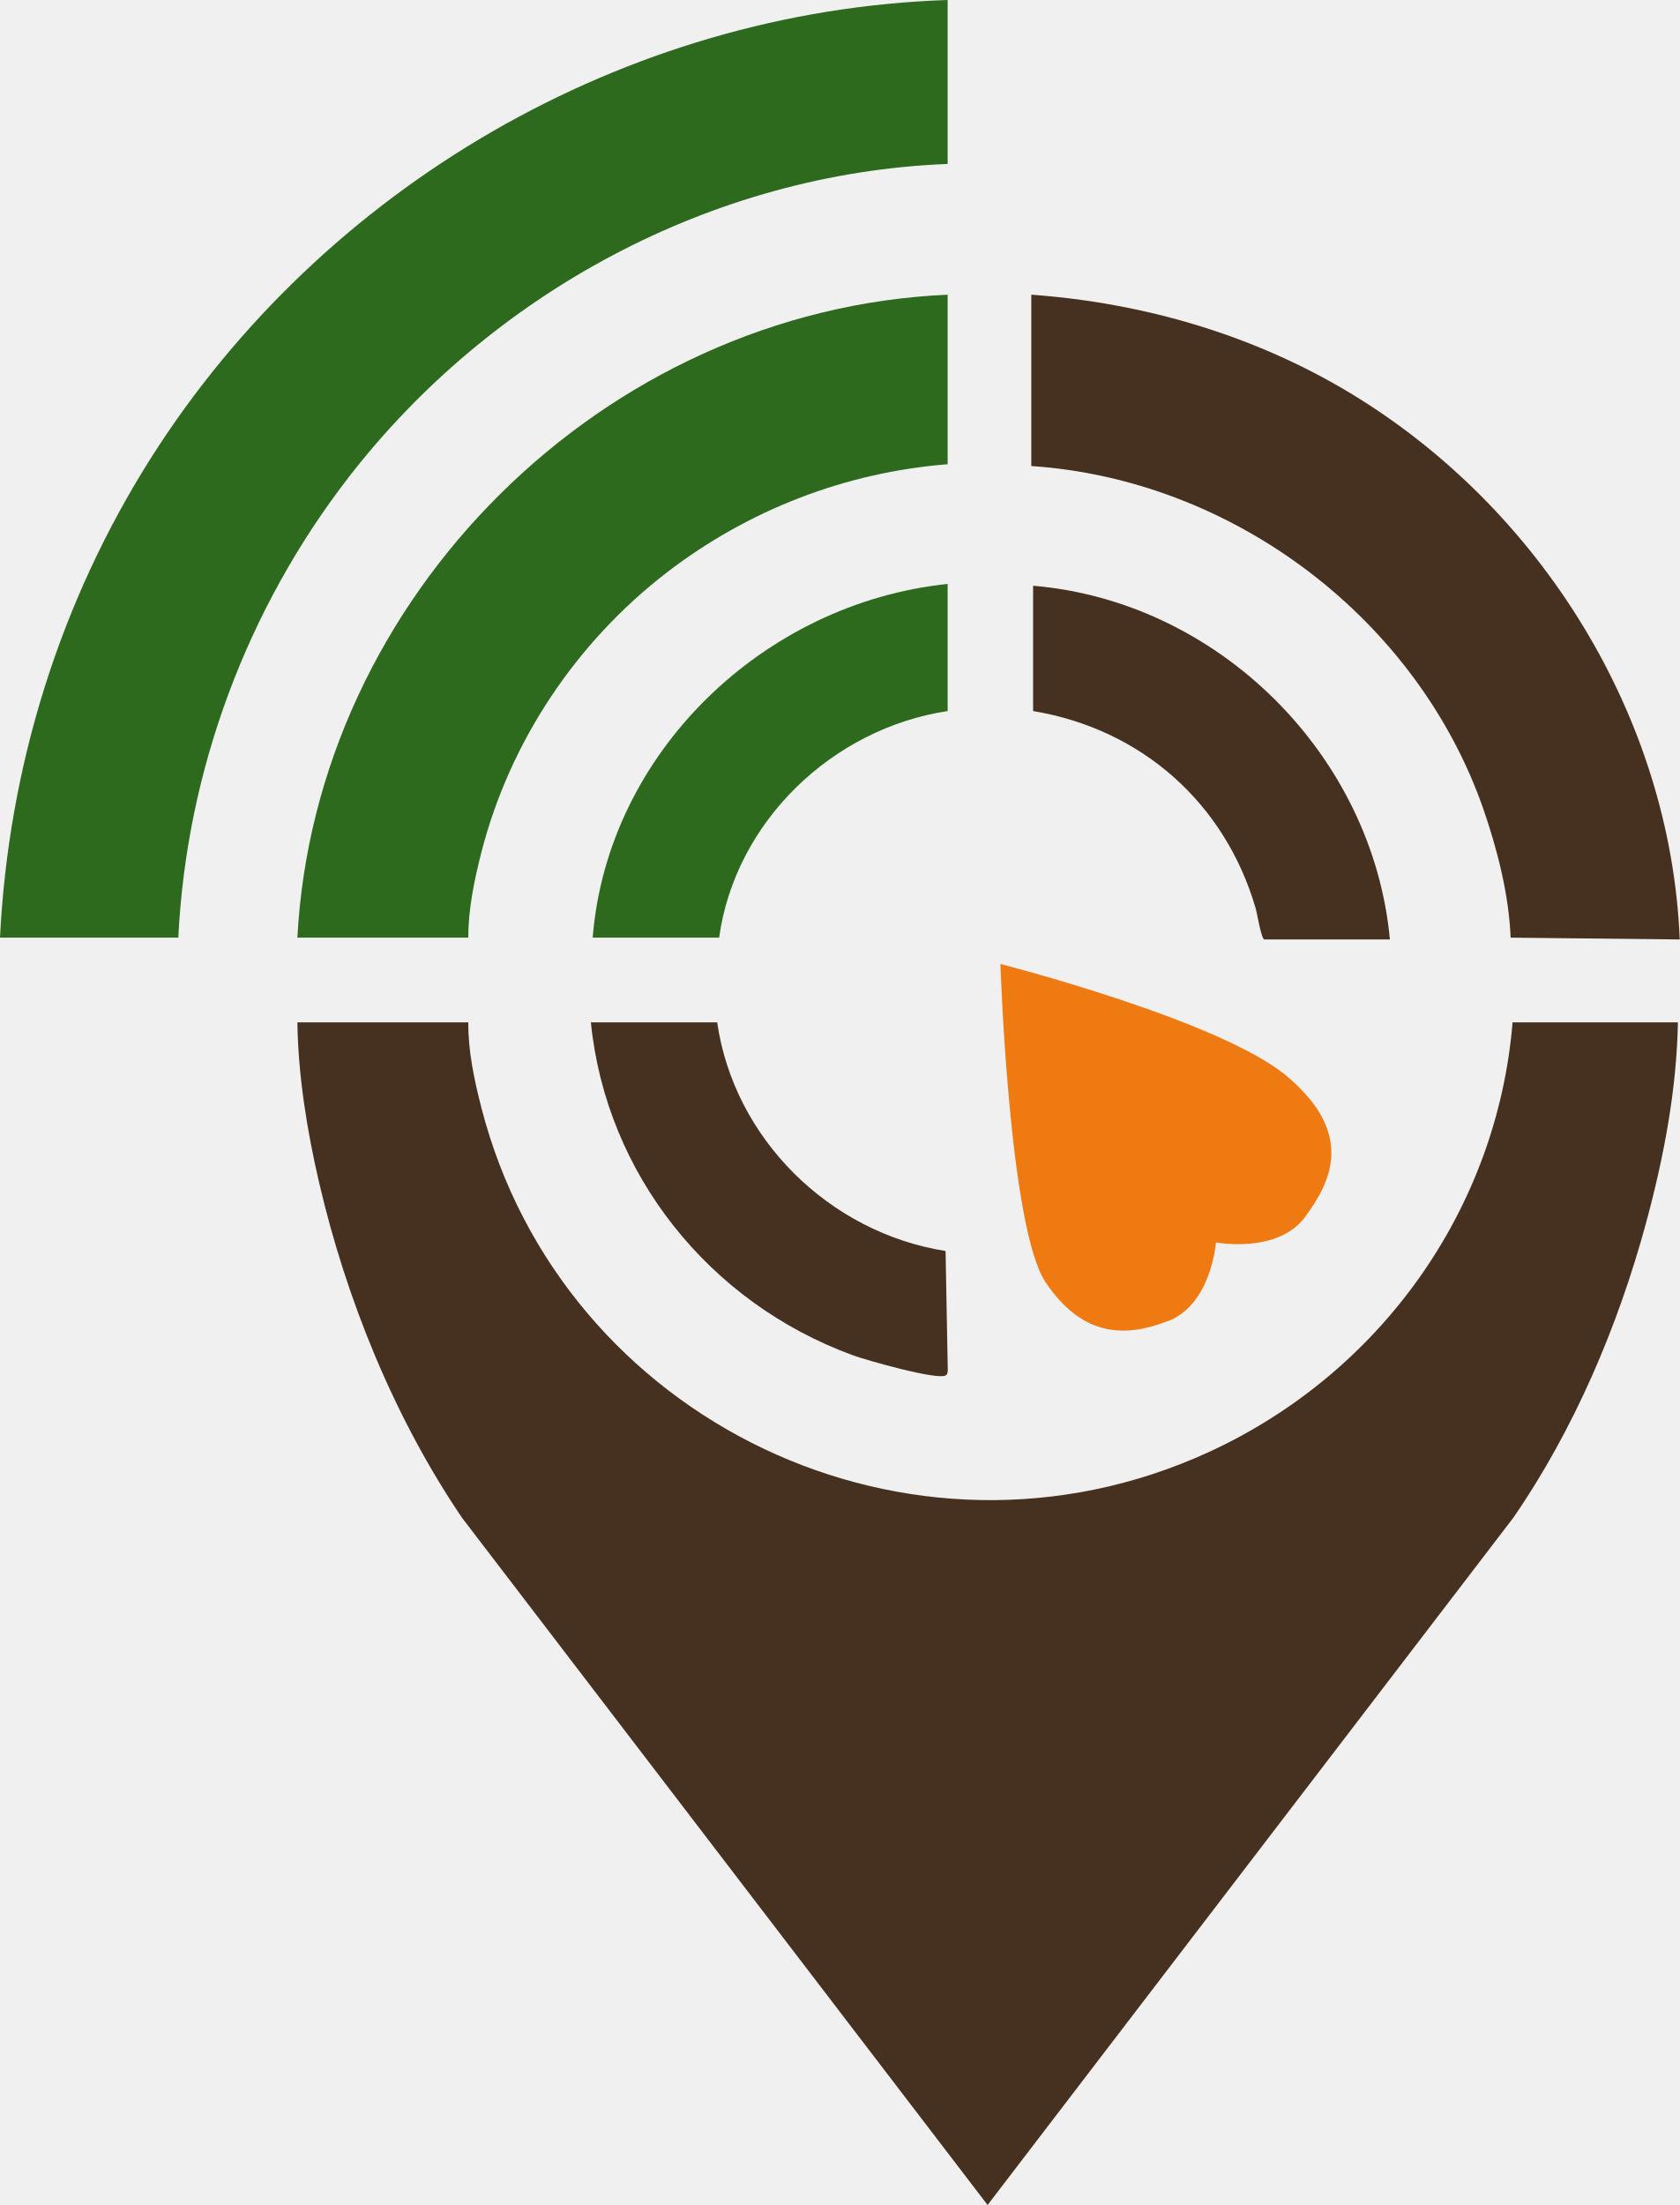
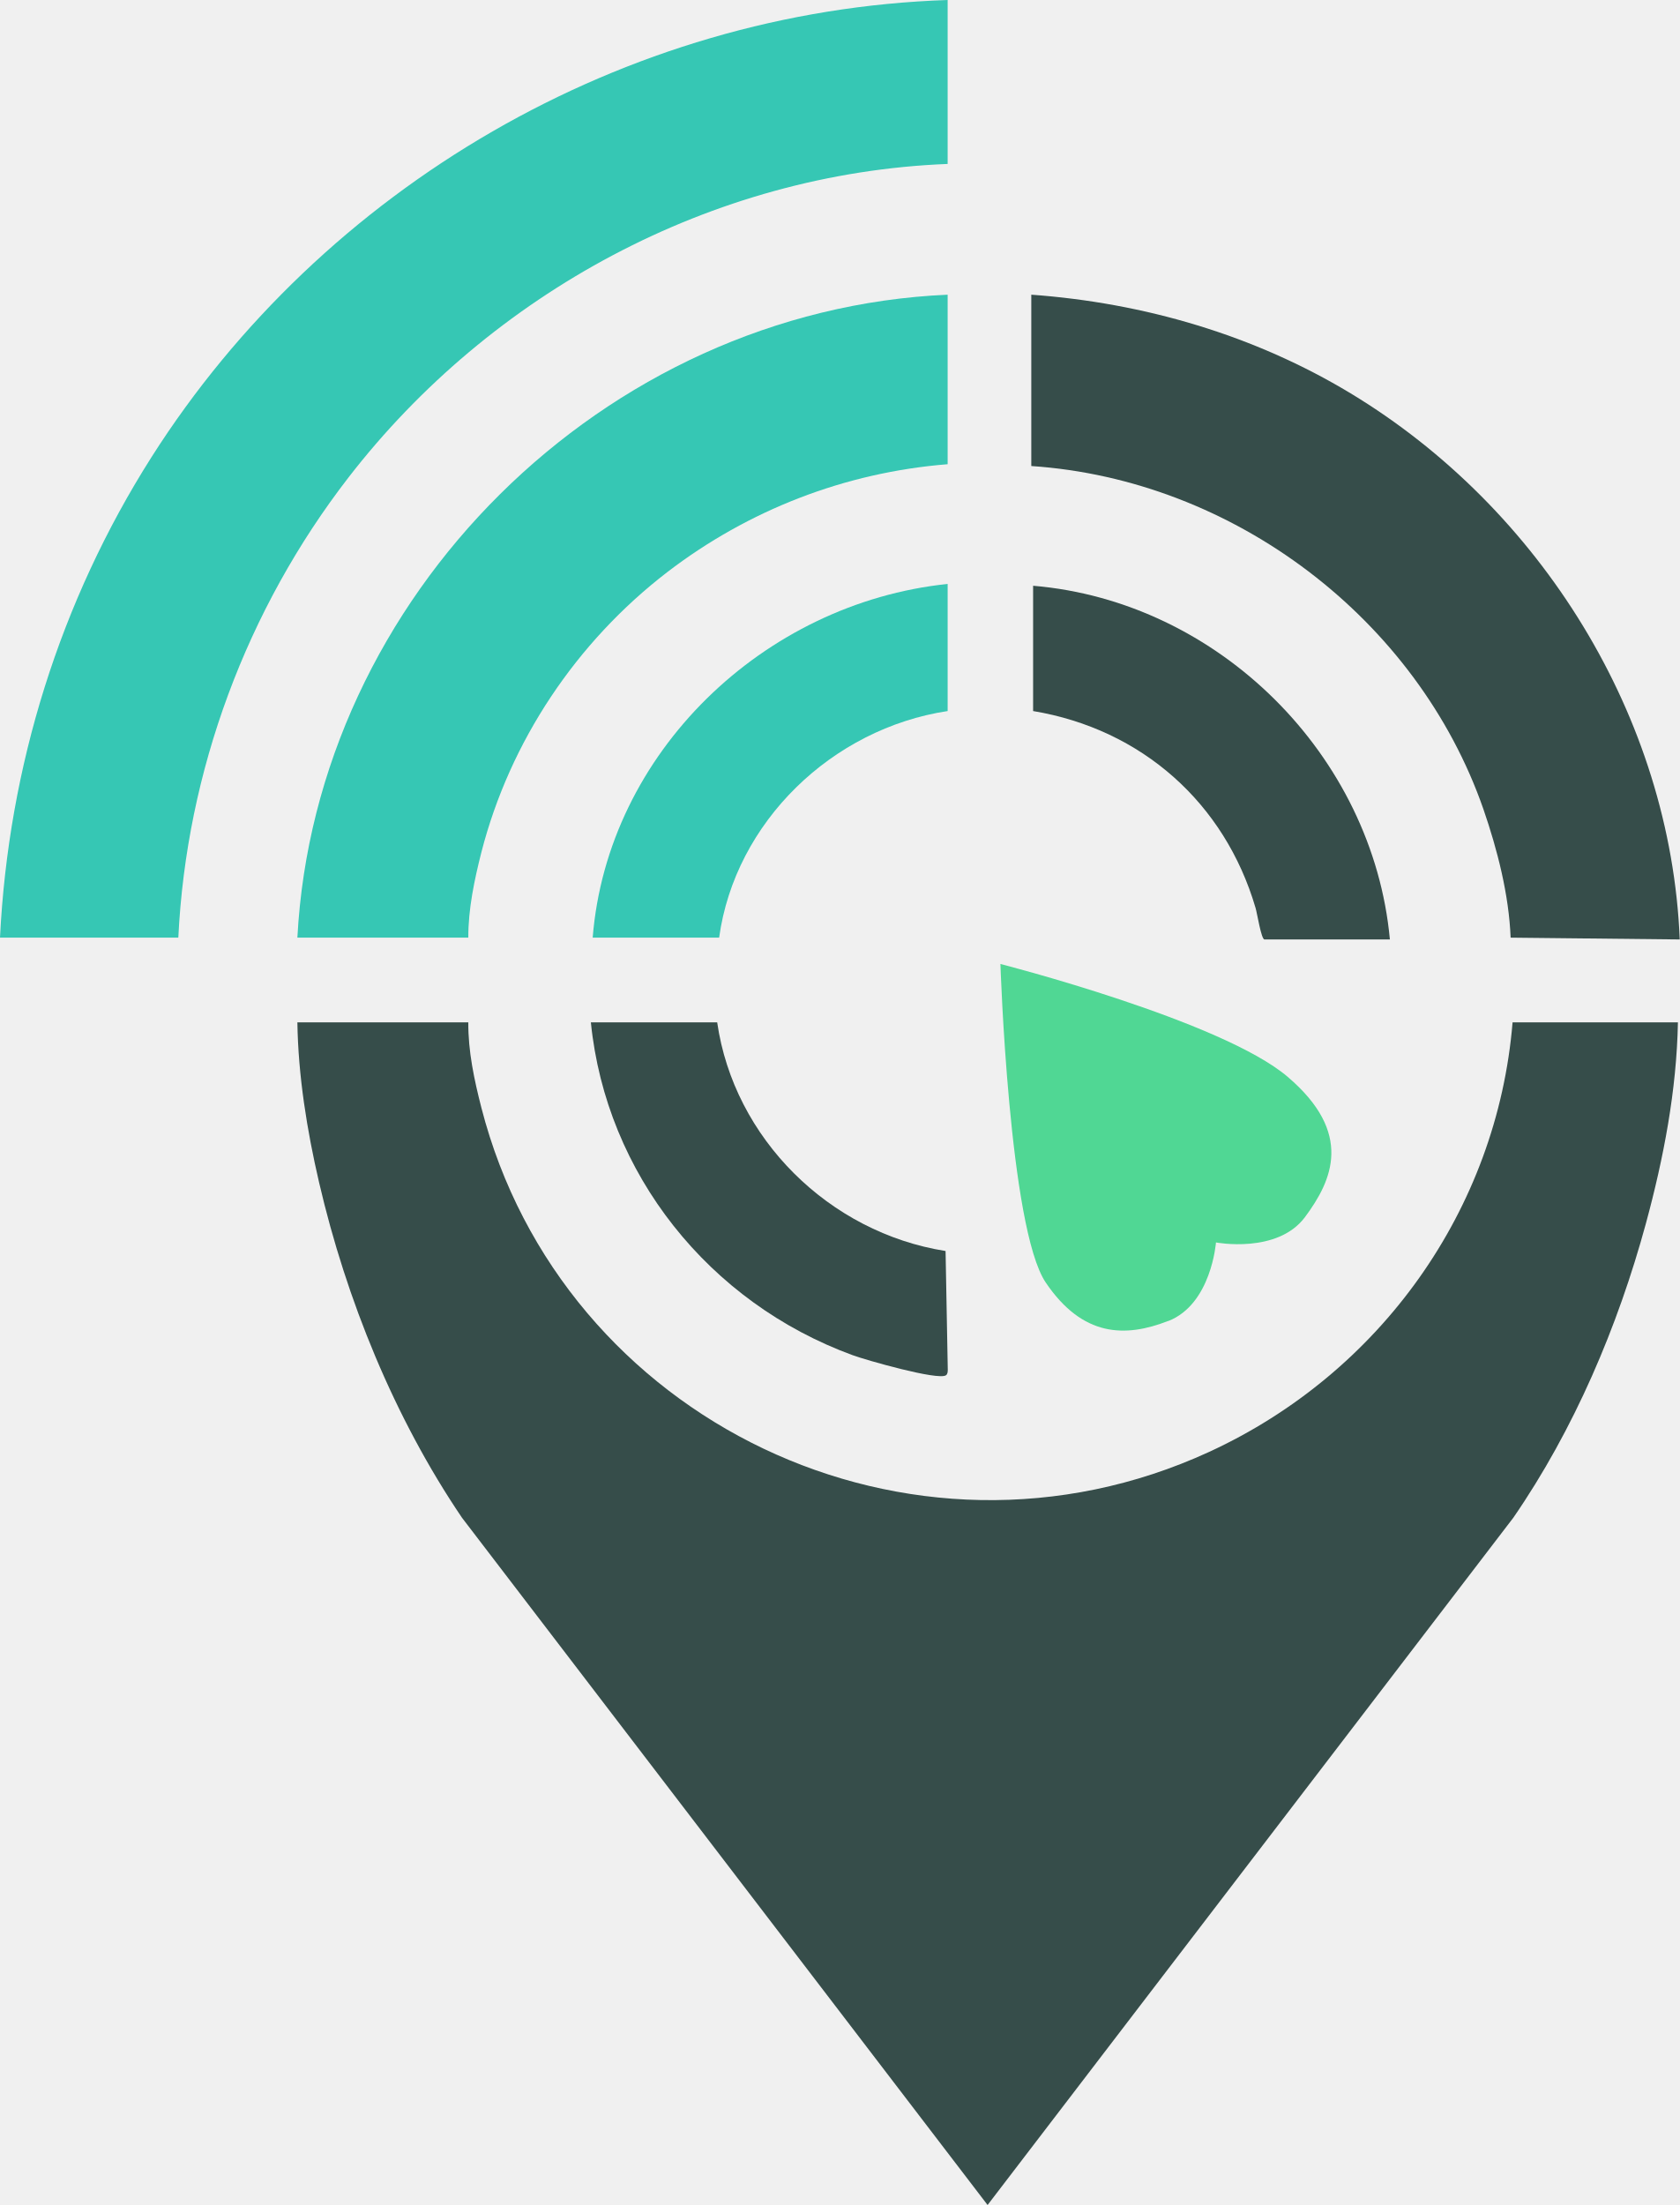
- <svg xmlns="http://www.w3.org/2000/svg" width="12.952" height="17" viewBox="0 0 12.952 17" fill="none">
+ <svg xmlns="http://www.w3.org/2000/svg" preserveAspectRatio="none" overflow="visible" style="display: block;" width="12.952" height="17" viewBox="0 0 12.952 17" fill="none">
  <g id="Icon" clip-path="url(#clip0_0_134)">
-     <path id="Vector" d="M3.611 7.882C3.609 8.104 3.657 8.327 3.712 8.541C4.333 10.953 7.021 12.252 9.323 11.194C10.642 10.587 11.544 9.327 11.663 7.882H12.938C12.928 8.407 12.828 8.928 12.691 9.433C12.475 10.227 12.137 11.022 11.669 11.701L7.615 17L3.562 11.701C3.041 10.932 2.67 10.019 2.46 9.115C2.367 8.715 2.299 8.292 2.293 7.882H3.611L3.611 7.882Z" fill="#46301f" />
-     <path id="Vector_2" d="M7.307 0V1.264C5.488 1.335 3.785 2.262 2.688 3.68C1.902 4.696 1.437 5.945 1.375 7.229H0C0.065 5.912 0.462 4.636 1.169 3.523C2.49 1.445 4.811 0.083 7.307 0Z" fill="#2d6a1e" />
-     <path id="Vector_3" d="M7.952 2.272C8.822 2.335 9.672 2.584 10.415 3.033C11.881 3.919 12.882 5.529 12.952 7.243L11.648 7.229C11.635 6.898 11.546 6.551 11.438 6.238C10.929 4.775 9.515 3.698 7.952 3.593V2.273V2.272Z" fill="#46301f" />
-     <path id="Vector_4" d="M7.307 2.272V3.579C6.516 3.642 5.77 3.932 5.145 4.411C4.444 4.95 3.932 5.715 3.712 6.57C3.658 6.783 3.61 7.008 3.611 7.229H2.293C2.432 4.603 4.651 2.389 7.307 2.272H7.307Z" fill="#2d6a1e" />
-     <path id="Vector_5" d="M10.717 7.243H9.75C9.725 7.243 9.693 7.037 9.681 6.999C9.444 6.192 8.805 5.622 7.966 5.482V4.516C9.4 4.637 10.586 5.826 10.717 7.243V7.243Z" fill="#46301f" />
-     <path id="Vector_6" d="M7.307 4.502V5.482C6.416 5.617 5.668 6.337 5.545 7.229H4.57C4.684 5.805 5.886 4.65 7.307 4.502V4.502Z" fill="#2d6a1e" />
-     <path id="Vector_7" d="M5.53 7.882C5.659 8.777 6.393 9.503 7.291 9.645L7.308 10.56C7.308 10.575 7.307 10.594 7.294 10.603C7.233 10.645 6.674 10.485 6.574 10.448C5.468 10.043 4.674 9.052 4.556 7.882H5.53Z" fill="#46301f" />
-     <path id="Vector_8" d="M9.008 10.185C9.341 10.055 9.376 9.579 9.376 9.579C9.376 9.579 9.849 9.669 10.062 9.384C10.274 9.099 10.437 8.736 9.93 8.303C9.423 7.869 7.714 7.432 7.714 7.432C7.714 7.432 7.78 9.471 8.064 9.889C8.348 10.308 8.676 10.314 9.008 10.184V10.185Z" fill="#f07a12" />
+     <path id="Vector" d="M3.611 7.882C3.609 8.104 3.657 8.327 3.712 8.541C4.333 10.953 7.021 12.252 9.323 11.194C10.642 10.587 11.544 9.327 11.663 7.882H12.938C12.928 8.407 12.828 8.928 12.691 9.433C12.475 10.227 12.137 11.022 11.669 11.701L7.615 17L3.562 11.701C3.041 10.932 2.67 10.019 2.46 9.115C2.367 8.715 2.299 8.292 2.293 7.882H3.611L3.611 7.882Z" fill="#364D4A" />
+     <path id="Vector_2" d="M7.307 0V1.264C5.488 1.335 3.785 2.262 2.688 3.68C1.902 4.696 1.437 5.945 1.375 7.229H0C0.065 5.912 0.462 4.636 1.169 3.523C2.49 1.445 4.811 0.083 7.307 0Z" fill="#36C7B4" />
+     <path id="Vector_3" d="M7.952 2.272C8.822 2.335 9.672 2.584 10.415 3.033C11.881 3.919 12.882 5.529 12.952 7.243L11.648 7.229C11.635 6.898 11.546 6.551 11.438 6.238C10.929 4.775 9.515 3.698 7.952 3.593V2.273V2.272Z" fill="#364D4A" />
+     <path id="Vector_4" d="M7.307 2.272V3.579C6.516 3.642 5.77 3.932 5.145 4.411C4.444 4.95 3.932 5.715 3.712 6.57C3.658 6.783 3.61 7.008 3.611 7.229H2.293C2.432 4.603 4.651 2.389 7.307 2.272H7.307Z" fill="#36C7B4" />
+     <path id="Vector_5" d="M10.717 7.243H9.75C9.725 7.243 9.693 7.037 9.681 6.999C9.444 6.192 8.805 5.622 7.966 5.482V4.516C9.4 4.637 10.586 5.826 10.717 7.243V7.243Z" fill="#364D4A" />
+     <path id="Vector_6" d="M7.307 4.502V5.482C6.416 5.617 5.668 6.337 5.545 7.229H4.57C4.684 5.805 5.886 4.65 7.307 4.502V4.502Z" fill="#36C7B4" />
+     <path id="Vector_7" d="M5.53 7.882C5.659 8.777 6.393 9.503 7.291 9.645L7.308 10.56C7.308 10.575 7.307 10.594 7.294 10.603C7.233 10.645 6.674 10.485 6.574 10.448C5.468 10.043 4.674 9.052 4.556 7.882H5.53Z" fill="#364D4A" />
+     <path id="Vector_8" d="M9.008 10.185C9.341 10.055 9.376 9.579 9.376 9.579C9.376 9.579 9.849 9.669 10.062 9.384C10.274 9.099 10.437 8.736 9.93 8.303C9.423 7.869 7.714 7.432 7.714 7.432C7.714 7.432 7.78 9.471 8.064 9.889C8.348 10.308 8.676 10.314 9.008 10.184V10.185Z" fill="#50D794" />
  </g>
  <defs>
    <clipPath id="clip0_0_134">
      <rect width="12.952" height="17" fill="white" />
    </clipPath>
  </defs>
</svg>
